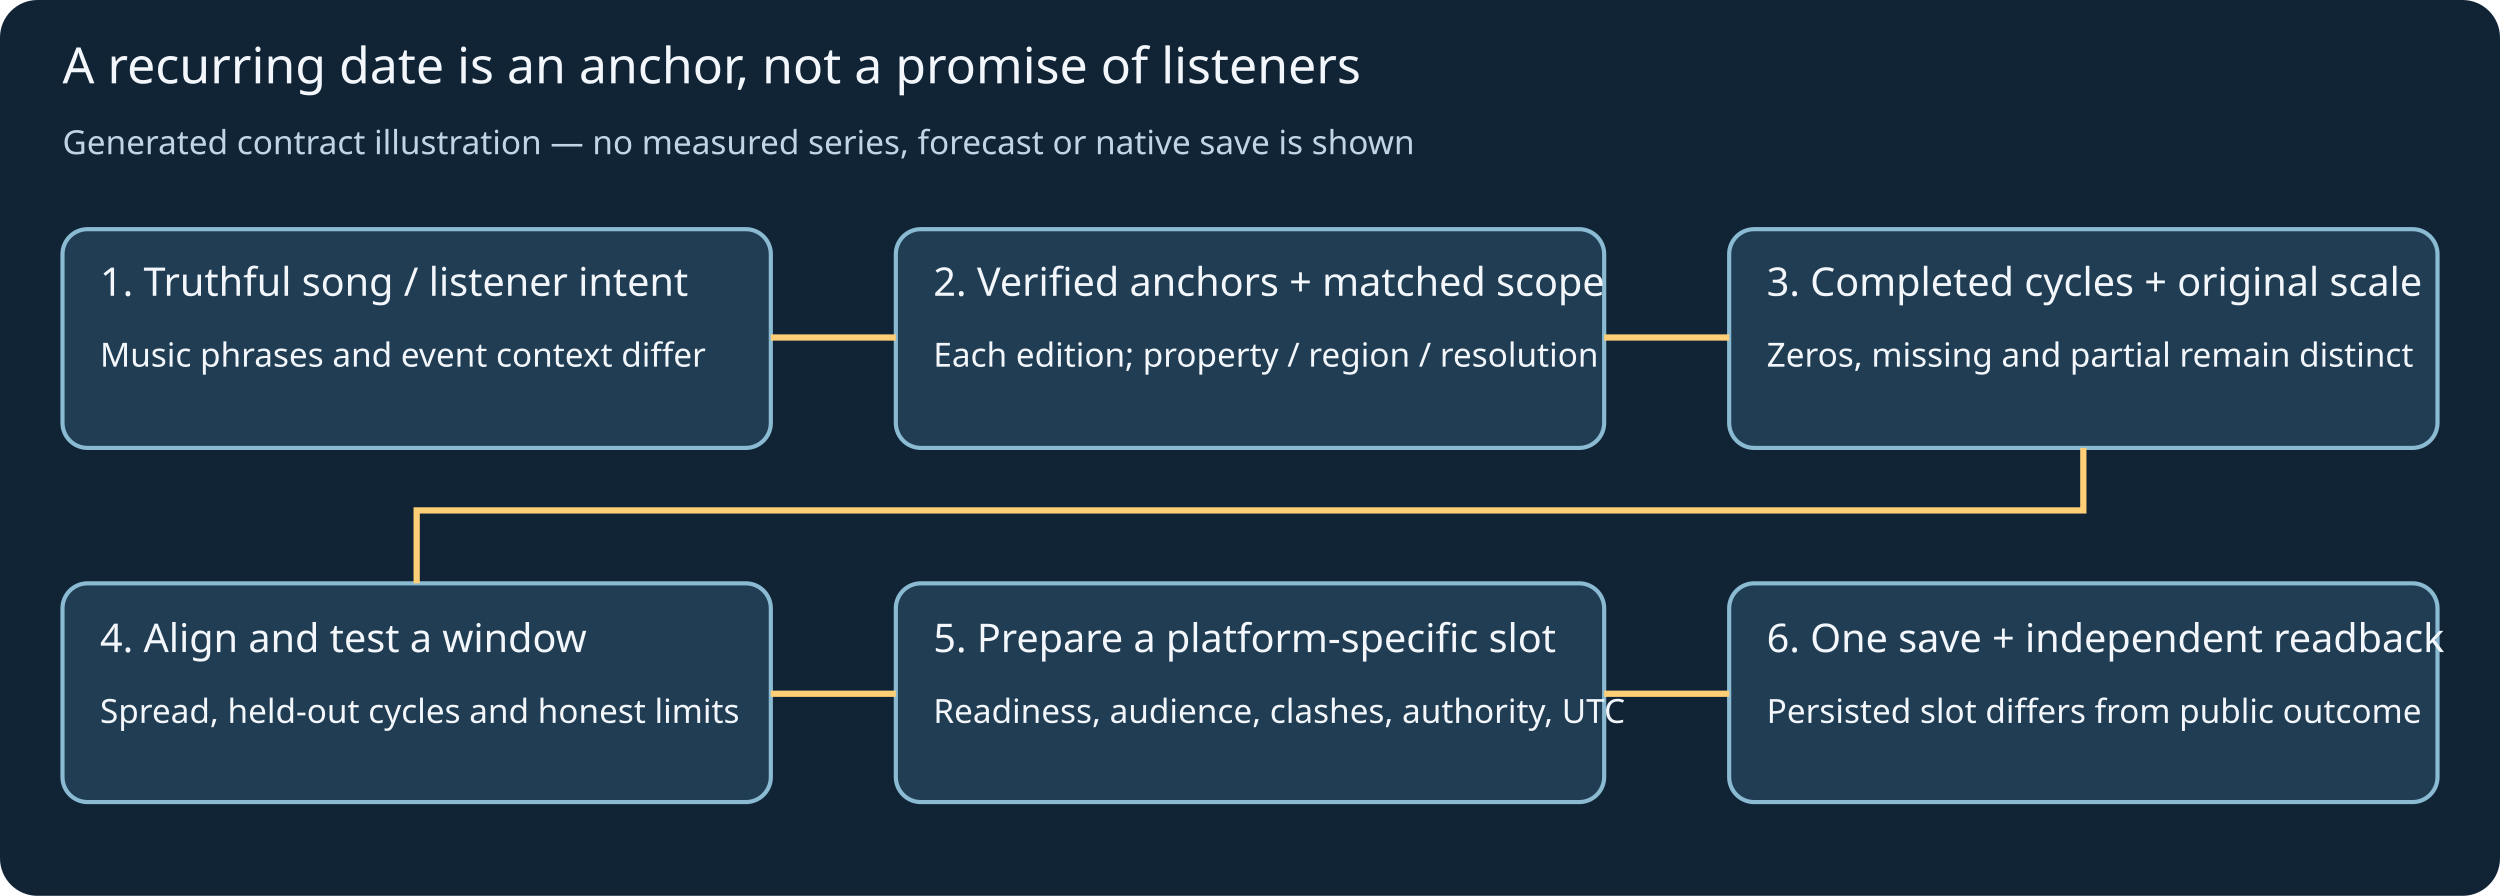
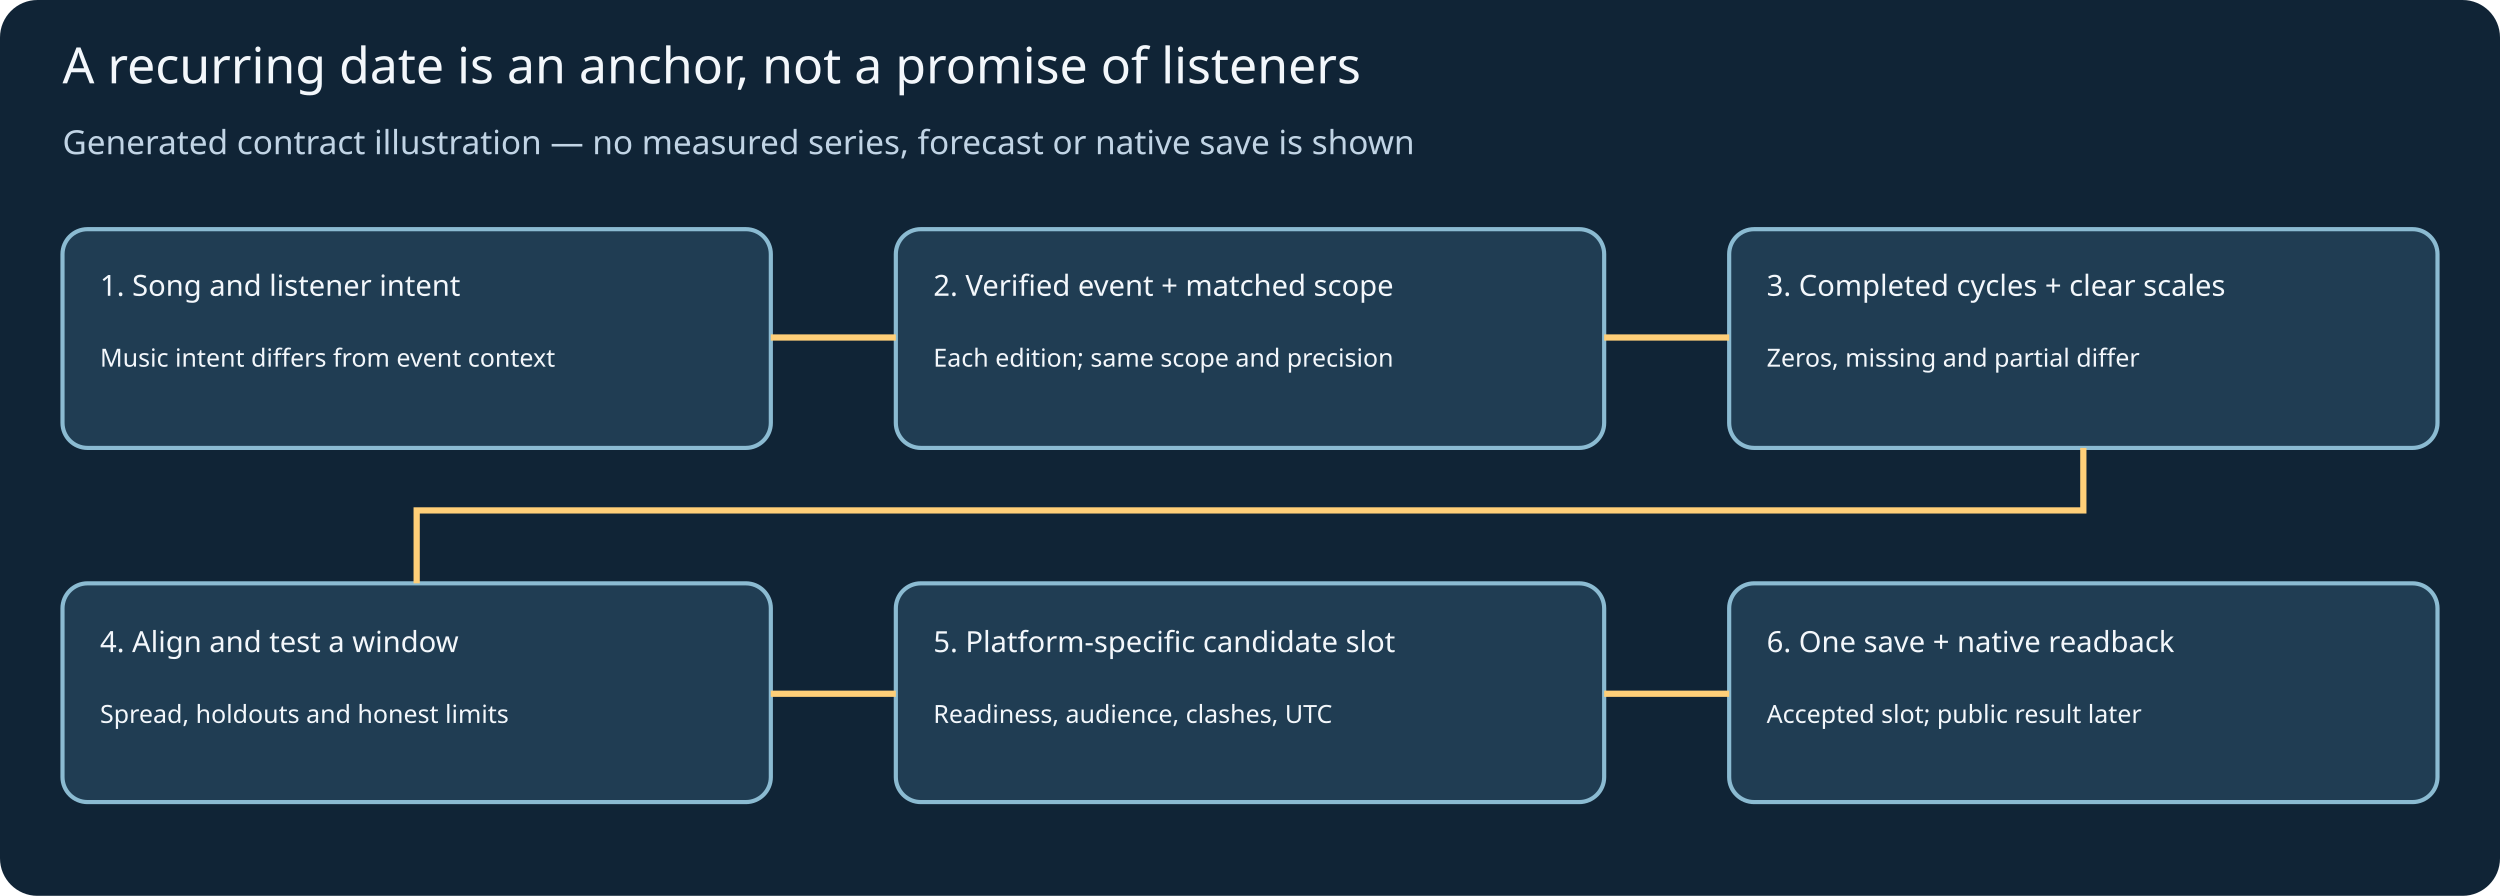
<svg xmlns="http://www.w3.org/2000/svg" width="1200" height="430" viewBox="0 0 1200 430" role="img" aria-labelledby="t d">
  <rect width="1200" height="430" rx="18" fill="#102436" />
  <g font-family="sans-serif" fill="#f3f7fb">
    <text x="30" y="40" font-size="24">A recurring date is an anchor, not a promise of listeners</text>
    <text x="30" y="74" font-size="16" fill="#c1d4e5">Generated contract illustration — no measured series, forecast or native save is shown</text>
  </g>
  <g fill="#203d53" stroke="#8bbbd2" stroke-width="2">
    <rect x="30" y="110" width="340" height="105" rx="12" />
    <rect x="430" y="110" width="340" height="105" rx="12" />
    <rect x="830" y="110" width="340" height="105" rx="12" />
    <rect x="30" y="280" width="340" height="105" rx="12" />
    <rect x="430" y="280" width="340" height="105" rx="12" />
    <rect x="830" y="280" width="340" height="105" rx="12" />
  </g>
-   <g font-family="sans-serif" fill="#f3f7fb" font-size="19">
-     <text x="48" y="142">1. Truthful song / listener intent</text>
-     <text x="48" y="176" font-size="16">Music phrases and event context differ</text>
-     <text x="448" y="142">2. Verified anchors + matched scope</text>
-     <text x="448" y="176" font-size="16">Each edition; property / region / resolution</text>
-     <text x="848" y="142">3. Completed cycles + original scale</text>
-     <text x="848" y="176" font-size="16">Zeros, missing and partial remain distinct</text>
+   <g font-family="sans-serif" fill="#f3f7fb" font-size="14">
+     <text x="48" y="142">1. Song and listener intent</text>
+     <text x="48" y="176" font-size="12">Music intent differs from event context</text>
+     <text x="448" y="142">2. Verified event + matched scope</text>
+     <text x="448" y="176" font-size="12">Each edition; same scope and precision</text>
+     <text x="848" y="142">3. Completed cycles + clear scales</text>
+     <text x="848" y="176" font-size="12">Zeros, missing and partial differ</text>
    <text x="48" y="313">4. Align and test a window</text>
-     <text x="48" y="347" font-size="16">Spread, held-out cycles and honest limits</text>
-     <text x="448" y="313">5. Prepare a platform-specific slot</text>
-     <text x="448" y="347" font-size="16">Readiness, audience, clashes, authority, UTC</text>
-     <text x="848" y="313">6. One save + independent readback</text>
-     <text x="848" y="347" font-size="16">Persisted slot differs from public outcome</text>
+     <text x="48" y="347" font-size="12">Spread, holdouts and honest limits</text>
+     <text x="448" y="313">5. Platform-specific candidate slot</text>
+     <text x="448" y="347" font-size="12">Readiness, audience, clashes, UTC</text>
+     <text x="848" y="313">6. One save + native readback</text>
+     <text x="848" y="347" font-size="12">Accepted slot; public result later</text>
  </g>
  <g stroke="#ffcf78" stroke-width="3" fill="none">
    <path d="M370 162h60m340 0h60M1000 215v30H200v35m170 53h60m340 0h60" />
  </g>
</svg>
